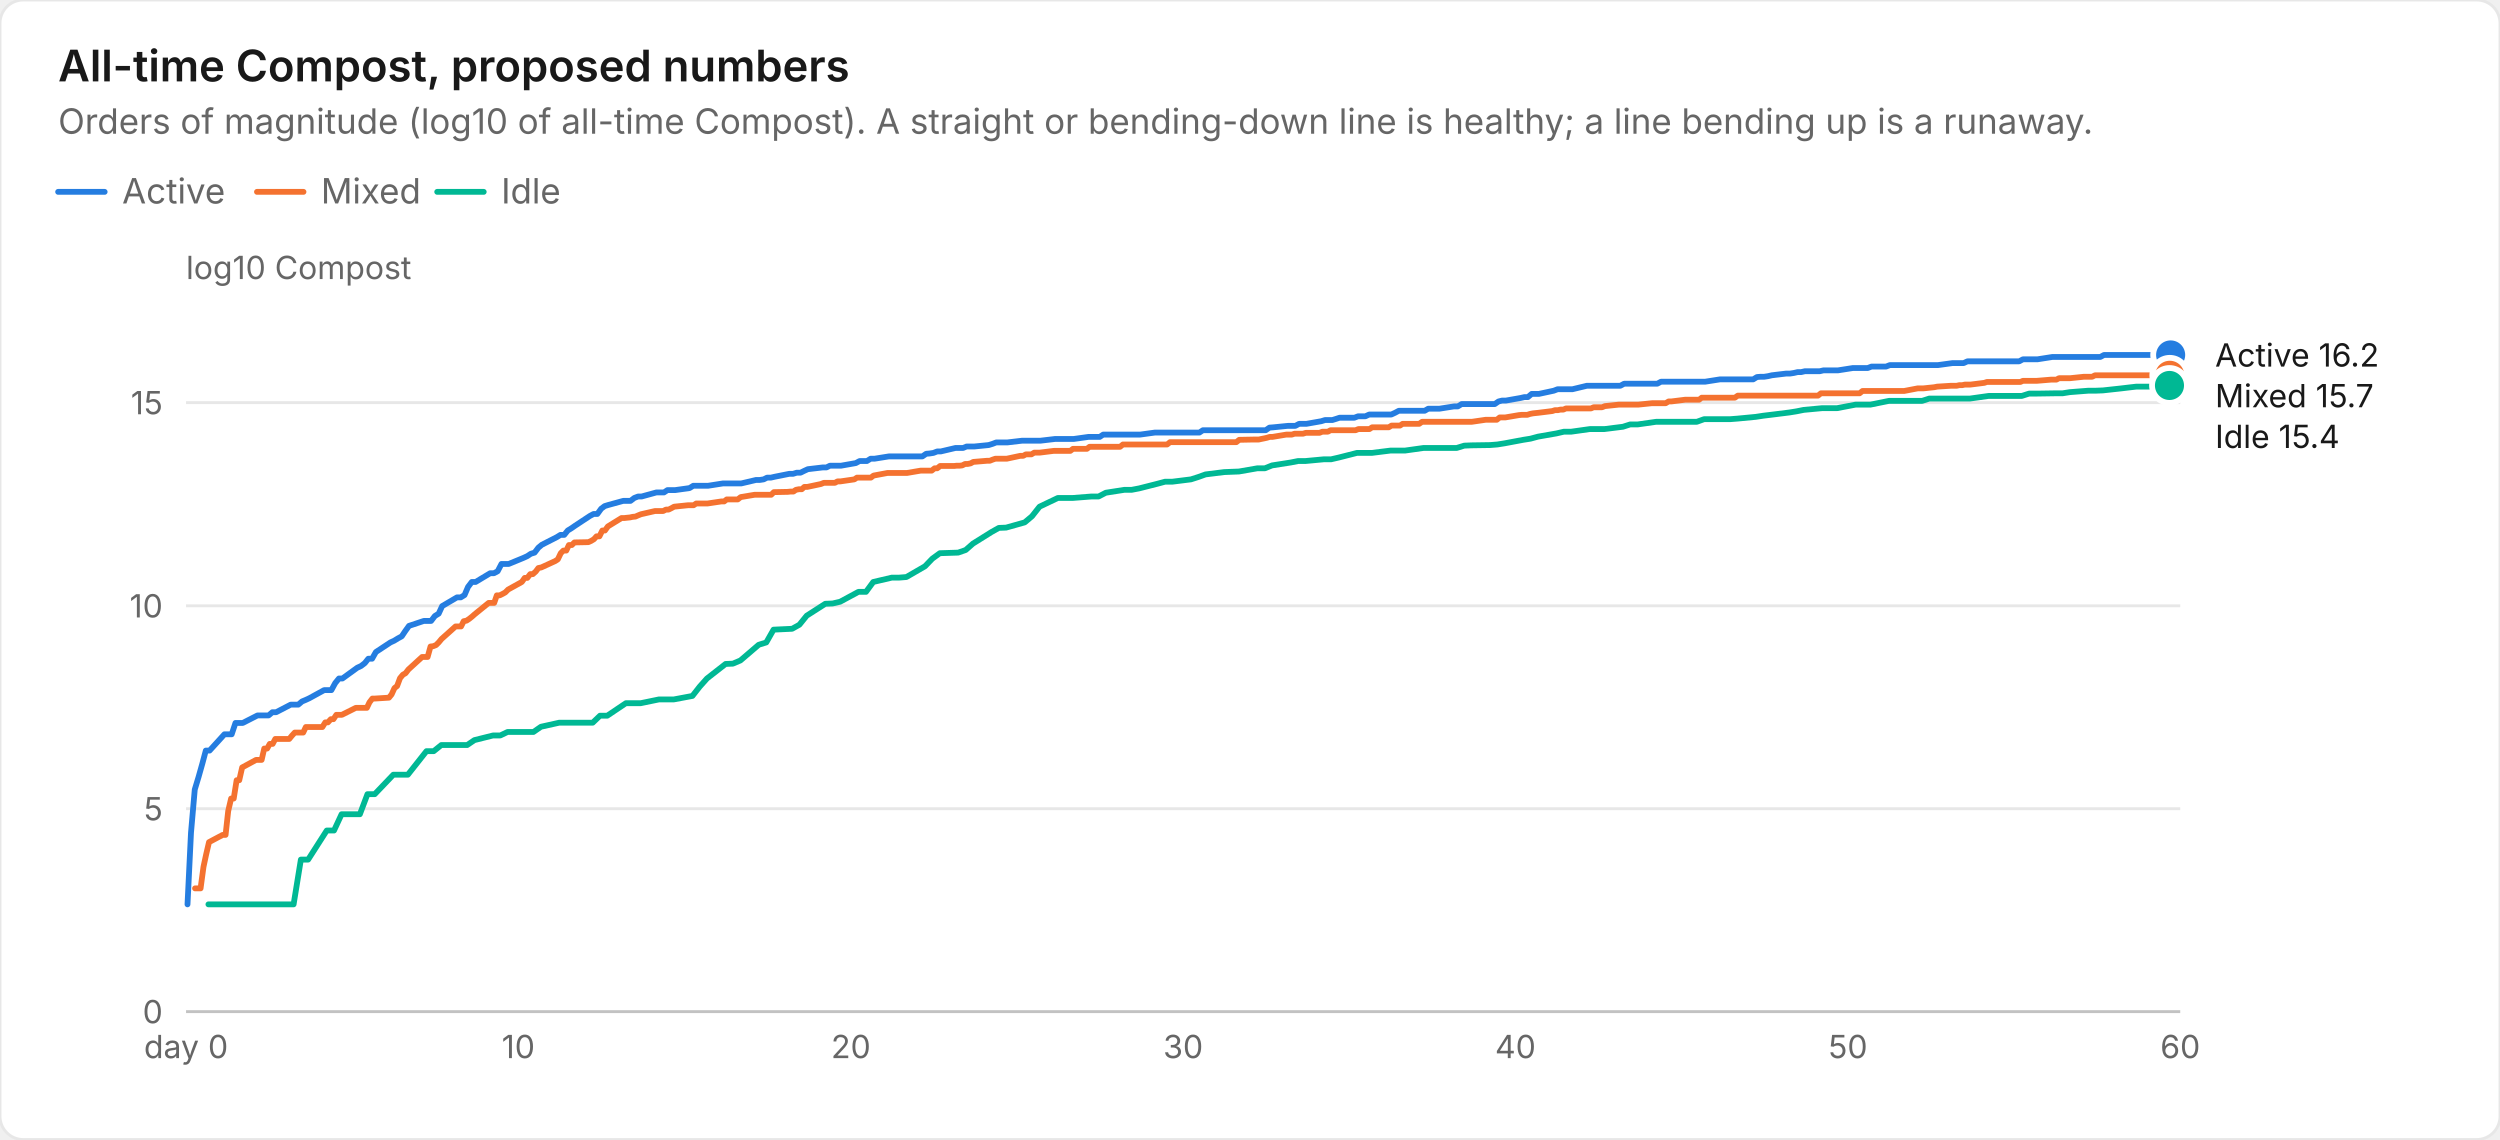
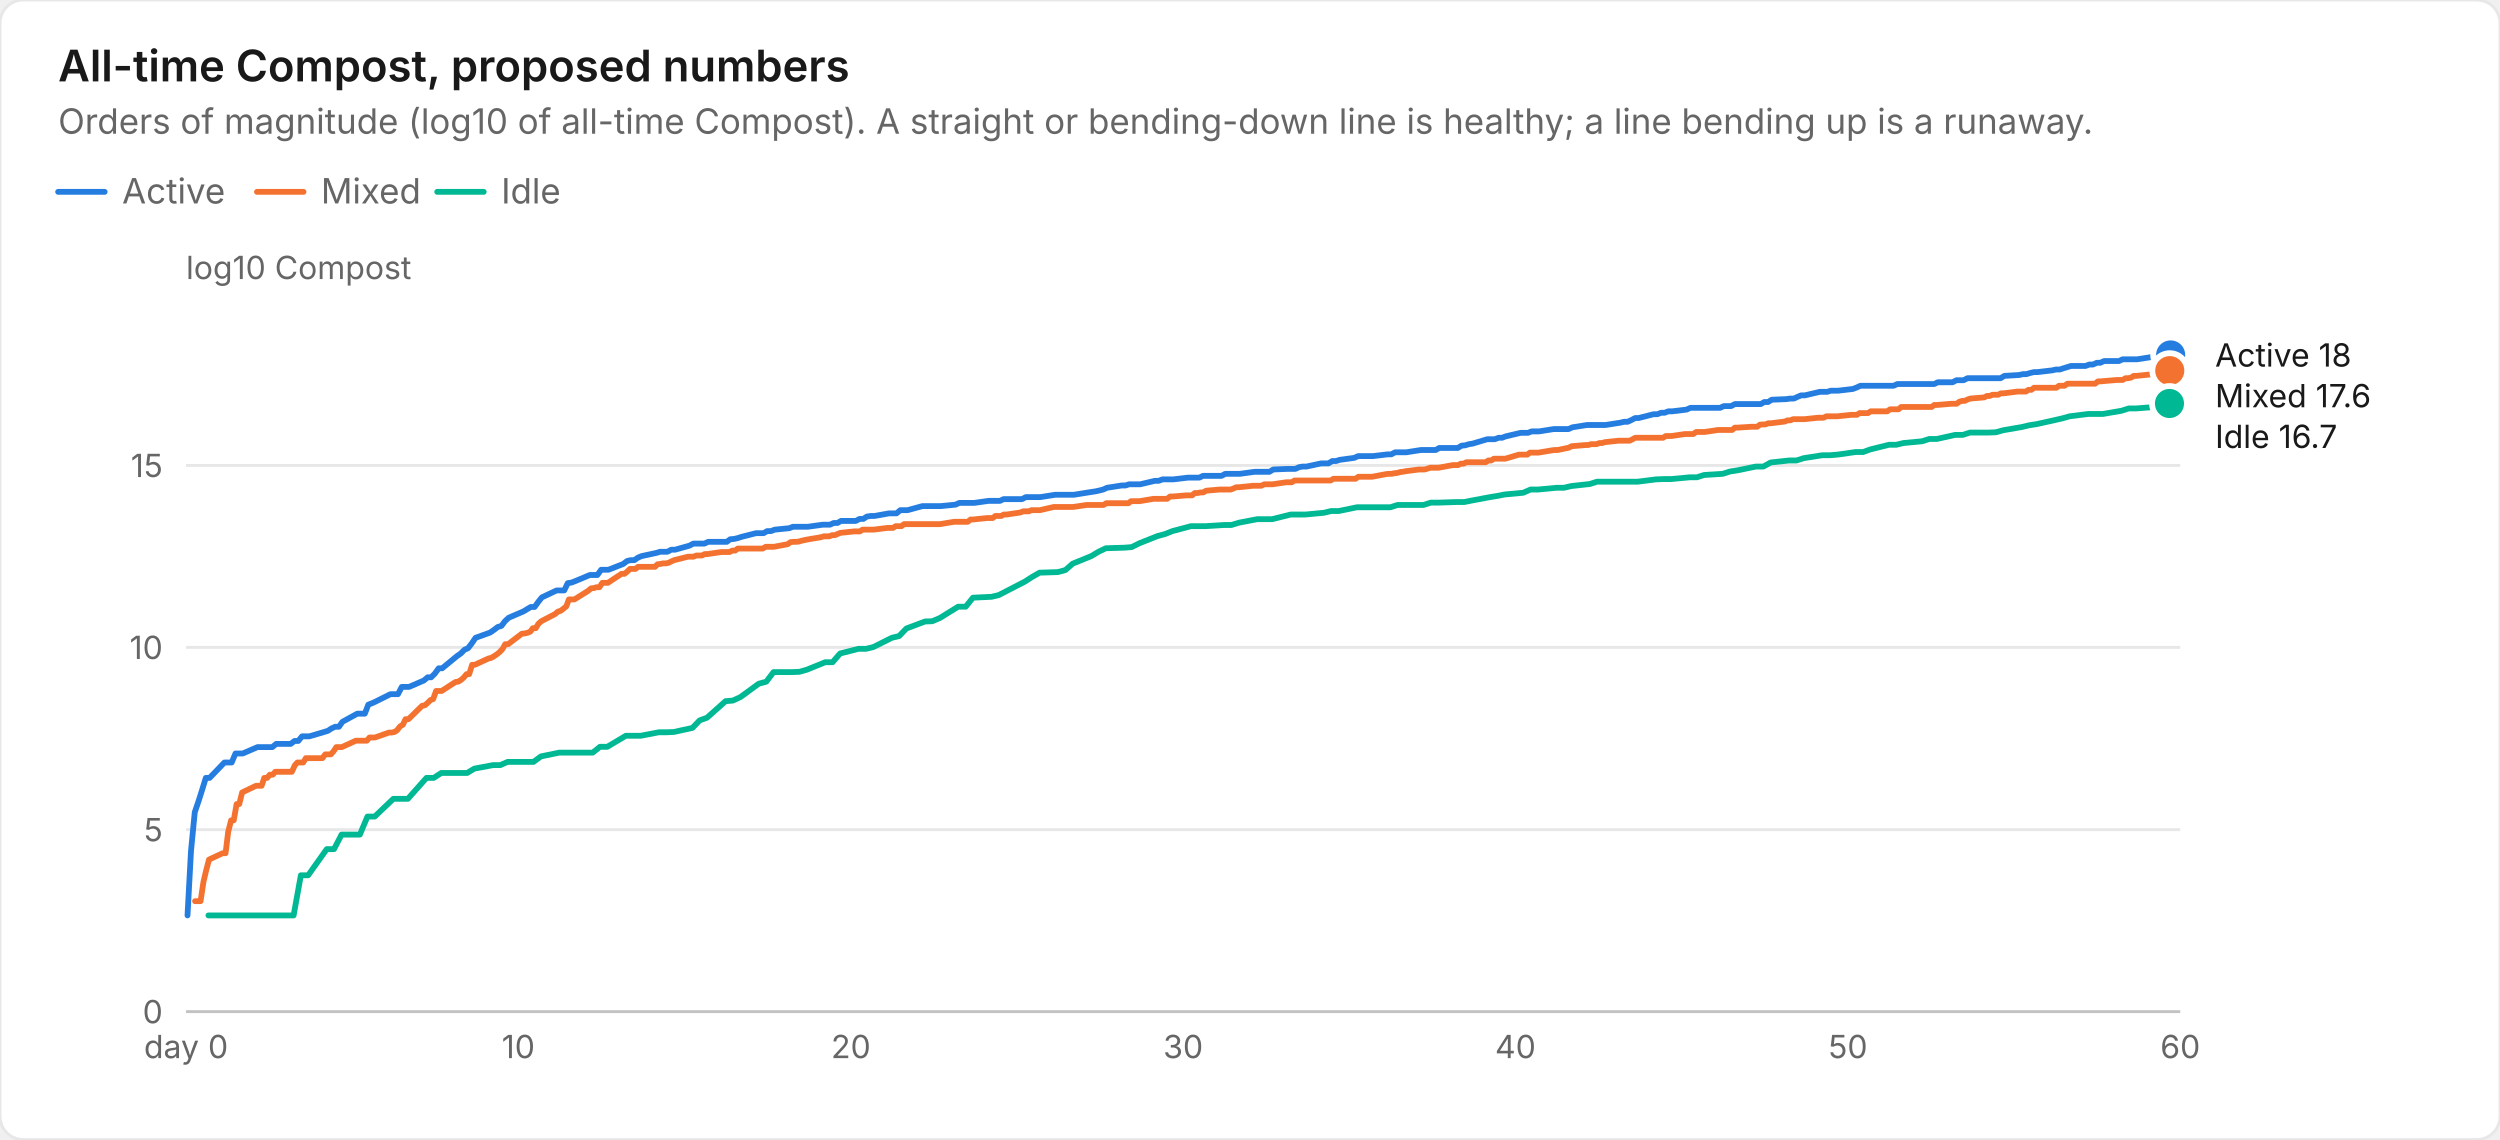
<svg xmlns="http://www.w3.org/2000/svg" viewBox="0 0 860 392" width="860" height="392" font-family="system-ui, -apple-system, &quot;Segoe UI&quot;, sans-serif" role="img">
  <rect width="860" height="392" rx="8" fill="#ffffff" stroke="#e7e7e7" />
  <text x="20" y="28" font-size="15" fill="#191919" text-anchor="start" font-weight="600">All-time Compost, proposed numbers</text>
  <text x="20" y="46" font-size="12" fill="#666666" text-anchor="start">Orders of magnitude (log10 of all-time Compost). A straight or bending-down line is healthy; a line bending up is a runaway.</text>
  <line x1="20" y1="66" x2="36" y2="66" stroke="#257de0" stroke-width="2" stroke-linecap="round" />
  <text x="42" y="70" font-size="12" fill="#666666" text-anchor="start">Active</text>
  <line x1="88.4" y1="66" x2="104.4" y2="66" stroke="#f47230" stroke-width="2" stroke-linecap="round" />
  <text x="110.4" y="70" font-size="12" fill="#666666" text-anchor="start">Mixed</text>
  <line x1="150.4" y1="66" x2="166.4" y2="66" stroke="#00b894" stroke-width="2" stroke-linecap="round" />
  <text x="172.4" y="70" font-size="12" fill="#666666" text-anchor="start">Idle</text>
  <line x1="64" y1="348" x2="750" y2="348" stroke="#c2c2c2" />
  <text x="56" y="352" font-size="11" fill="#666666" text-anchor="end">0</text>
-   <line x1="64" y1="278.2" x2="750" y2="278.2" stroke="#e7e7e7" />
-   <text x="56" y="282.2" font-size="11" fill="#666666" text-anchor="end">5</text>
-   <line x1="64" y1="208.4" x2="750" y2="208.4" stroke="#e7e7e7" />
-   <text x="56" y="212.4" font-size="11" fill="#666666" text-anchor="end">10</text>
-   <line x1="64" y1="138.5" x2="750" y2="138.5" stroke="#e7e7e7" />
-   <text x="56" y="142.5" font-size="11" fill="#666666" text-anchor="end">15</text>
+   <line x1="64" y1="285.4" x2="750" y2="285.4" stroke="#e7e7e7" />
+   <text x="56" y="289.4" font-size="11" fill="#666666" text-anchor="end">5</text>
+   <line x1="64" y1="222.7" x2="750" y2="222.7" stroke="#e7e7e7" />
+   <text x="56" y="226.7" font-size="11" fill="#666666" text-anchor="end">10</text>
+   <line x1="64" y1="160.1" x2="750" y2="160.1" stroke="#e7e7e7" />
+   <text x="56" y="164.1" font-size="11" fill="#666666" text-anchor="end">15</text>
  <text x="64" y="364" font-size="11" fill="#666666" text-anchor="middle">day 0</text>
  <text x="178.3" y="364" font-size="11" fill="#666666" text-anchor="middle">10</text>
  <text x="292.7" y="364" font-size="11" fill="#666666" text-anchor="middle">20</text>
  <text x="407" y="364" font-size="11" fill="#666666" text-anchor="middle">30</text>
  <text x="521.3" y="364" font-size="11" fill="#666666" text-anchor="middle">40</text>
  <text x="635.7" y="364" font-size="11" fill="#666666" text-anchor="middle">50</text>
  <text x="750" y="364" font-size="11" fill="#666666" text-anchor="middle">60</text>
  <text x="64" y="96" font-size="11" fill="#666666" text-anchor="start">log10 Compost</text>
-   <path d="M64.5,311.1L65.7,286.5L67,271.6L68.3,267.3L69.6,262.7L70.8,258.2L72.1,258.2L77.2,252.6L78.5,252.6L79.7,252.6L81,248.7L82.3,248.7L83.5,248.7L88.6,246.1L89.9,246.1L91.2,246.1L92.4,246.1L93.7,245L95,245L100,242.4L101.3,242.4L102.6,242.4L103.9,241.3L105.1,240.8L106.4,240.2L111.5,237.4L112.8,237.4L114,237.4L115.3,235L116.6,233.4L117.8,233.4L122.9,229.7L124.2,229.1L125.5,228.1L126.7,226.6L128,226.6L129.3,224.3L134.3,221L135.6,220.4L136.9,219.6L138.2,218.9L139.4,217.1L140.7,215.3L145.8,213.6L147.1,213.6L148.3,213.6L149.6,211.9L150.9,211.1L152.1,208.5L157.2,205.5L158.5,205.5L159.8,204.7L161,201.9L162.3,200.2L163.6,200.2L168.6,197.2L169.9,197.2L171.2,196.5L172.5,194L173.7,194L175,194L180.1,191.9L181.4,191.3L182.6,190.5L183.9,190.1L185.2,188.4L186.4,187.4L191.5,184.8L192.8,184L194.1,184L195.3,182.5L196.6,181.7L197.9,180.8L202.9,177.5L204.2,176.8L205.5,176.8L206.8,175L208,174.1L209.3,173.7L214.4,172.3L215.7,172.3L216.9,172.3L218.2,171.3L219.5,170.8L220.7,170.8L225.8,169.4L227.1,169.4L228.4,169.4L229.6,168.6L230.9,168.6L232.2,168.6L237.2,167.9L238.5,167.1L239.8,167.1L241.1,167.1L242.3,167.1L243.6,167.1L248.7,166.3L250,166.3L251.2,166.3L252.5,166.3L253.8,166.3L255,166.3L260.1,165.1L261.4,165.1L262.7,164.9L263.9,164.3L265.2,164.3L266.5,164L271.5,163L272.8,163L274.1,162.6L275.4,162.6L276.6,162L277.9,161.4L283,160.8L284.3,160.8L285.5,160.2L286.8,160.2L288.1,160.2L289.3,160.2L294.4,159.3L295.7,158.6L297,158.6L298.2,158.6L299.5,157.8L300.8,157.8L305.8,157L307.1,157L308.4,157L309.7,157L310.9,157L312.2,157L317.3,157L318.6,156.1L319.8,156L321.1,155.8L322.4,155.3L323.6,155.3L328.7,154.1L330,154.1L331.3,154.1L332.5,153.6L333.8,153.6L335.1,153.6L340.1,153.1L341.4,152.7L342.7,152.2L344,152.2L345.2,152.2L346.5,152.2L351.6,151.6L352.9,151.6L354.1,151.6L355.4,151.6L356.7,151.6L357.9,151.6L363,151L364.3,151L365.6,151L366.8,151L368.1,151L369.4,151L374.4,150.3L375.7,150.3L377,150.3L378.3,150.3L379.5,149.5L380.8,149.5L385.9,149.5L387.2,149.5L388.4,149.5L389.7,149.5L391,149.5L392.2,149.5L397.3,148.8L398.6,148.8L399.9,148.8L401.1,148.8L402.4,148.8L403.7,148.8L408.7,148.8L410,148.8L411.3,148.8L412.6,148.8L413.8,148L415.1,148L420.2,148L421.5,148L422.7,148L424,148L425.3,148L426.5,148L431.6,148L432.9,148L434.2,148L435.4,148L436.7,147.1L438,147L443,146.5L444.3,146.5L445.6,146.5L446.9,145.8L448.1,145.8L449.4,145.8L454.5,144.9L455.8,144.5L457,144.5L458.3,144.5L459.6,144.1L460.8,143.7L465.9,143.7L467.2,143.2L468.5,143.2L469.7,143.2L471,142.6L472.3,142.6L477.3,142.6L478.6,142.6L479.9,142L481.2,141.3L482.4,141.3L483.7,141.3L488.8,141.3L490.1,141.3L491.3,140.6L492.6,140.6L493.9,140.6L495.1,140.6L500.2,139.8L501.5,139.8L502.8,139L504,139L505.3,139L506.6,139L511.6,139L512.9,139L514.2,139L515.5,138.1L516.7,137.8L518,137.8L523.1,136.9L524.4,136.6L525.6,136.6L526.9,135.5L528.2,135.5L529.4,135.5L534.5,134.4L535.8,133.9L537.1,133.9L538.3,133.9L539.6,133.9L540.9,133.9L545.9,132.7L547.2,132.7L548.5,132.7L549.8,132.7L551,132.7L552.3,132.7L557.4,132.7L558.7,132L559.9,132L561.2,132L562.5,132L563.7,132L568.8,132L570.1,132L571.4,131.3L572.6,131.3L573.9,131.3L575.2,131.3L580.2,131.3L581.5,131.3L582.8,131.3L584.1,131.3L585.3,131.3L586.6,131.3L591.7,130.5L593,130.5L594.2,130.5L595.5,130.5L596.8,130.5L598,130.5L603.1,130.5L604.4,129.7L605.7,129.6L606.9,129.6L608.2,129.4L609.5,129.1L614.5,128.5L615.8,128.5L617.1,128.3L618.4,128L619.6,128L620.9,127.7L626,127.7L627.3,127.4L628.5,127.4L629.8,127.4L631.1,127.4L632.3,127.4L637.4,126.6L638.7,126.6L640,126.6L641.2,126.6L642.5,126.6L643.8,126.1L648.8,126.1L650.1,125.6L651.4,125.6L652.7,125.6L653.9,125.6L655.2,125.6L660.3,125.6L661.6,125.6L662.8,125.6L664.1,125.6L665.4,125.6L666.6,125.6L671.7,124.9L673,124.9L674.3,124.9L675.5,124.9L676.8,124.3L678.1,124.3L683.1,124.3L684.4,124.3L685.7,124.3L687,124.3L688.2,124.3L689.5,124.3L694.6,124.3L695.9,123.6L697.1,123.6L698.4,123.6L699.7,123.6L700.9,123.6L706,122.8L707.3,122.8L708.6,122.8L709.8,122.8L711.1,122.8L712.4,122.8L717.4,122.8L718.7,122.8L720,122.8L721.3,122.8L722.5,122.8L723.8,122.1L728.9,122.1L730.2,122.1L731.4,122.1L732.7,122.1L734,122.1L735.2,122.1L740.3,122.1L741.6,122.1L742.9,122.1L744.1,122.1L745.4,122.1L746.7,122.1" fill="none" stroke="#257de0" stroke-width="2" stroke-linejoin="round" stroke-linecap="round" />
+   <path d="M64.5,314.9L65.7,292.8L67,279.4L68.3,275.6L69.6,271.5L70.8,267.6L72.1,267.6L77.2,262.3L78.5,262.3L79.7,262.3L81,259.2L82.3,259.2L83.5,259.2L88.6,257L89.9,257L91.2,257L92.4,257L93.7,257L95,255.9L100,255.9L101.3,254.9L102.6,254.9L103.9,253.3L105.1,253.3L106.4,253.3L111.5,251.8L112.8,251.4L114,250.6L115.3,250L116.6,250L117.8,248.3L122.9,245.5L124.2,245.5L125.5,245.5L126.7,242.4L128,241.9L129.3,241.3L134.3,238.8L135.6,238.8L136.9,238.8L138.2,236.3L139.4,236.3L140.7,236.3L145.8,234.1L147.1,233L148.3,233L149.6,231.7L150.9,229.9L152.1,229.9L157.2,225.7L158.5,224.8L159.8,223.5L161,223L162.3,221.3L163.6,219.4L168.6,217.6L169.9,216.7L171.2,215.7L172.5,215.3L173.7,213.7L175,212.5L180.1,210.3L181.4,209.5L182.6,208.8L183.9,208.8L185.2,207L186.4,205.5L191.5,203.1L192.8,203.1L194.1,203.1L195.3,200.6L196.6,200.4L197.9,199.9L202.9,197.8L204.2,197.8L205.5,197.8L206.8,196L208,196L209.3,196L214.4,194L215.7,193L216.9,192.7L218.2,192.7L219.5,191.8L220.7,191.3L225.8,190.2L227.1,189.8L228.4,189.8L229.6,189.8L230.9,189.1L232.2,189.1L237.2,187.7L238.5,187L239.8,187L241.1,187L242.3,187L243.6,186.4L248.7,186.4L250,186.4L251.2,185.5L252.5,185.4L253.8,185.1L255,184.7L260.1,183.4L261.4,183.4L262.7,183.4L263.9,182.7L265.2,182.7L266.5,182.2L271.5,181.7L272.8,181.2L274.1,181.2L275.4,181.2L276.6,181.2L277.9,181.2L283,180.5L284.3,180.5L285.5,180.5L286.8,179.9L288.1,179.9L289.3,179.2L294.4,179.2L295.7,178.5L297,178.5L298.2,177.7L299.5,177.5L300.8,177.5L305.8,176.6L307.1,176.6L308.4,176.6L309.7,175.5L310.9,175.5L312.2,175.5L317.3,174.1L318.6,174.1L319.8,174.1L321.1,174.1L322.4,174.1L323.6,174.1L328.7,173.6L330,173L331.3,173L332.5,173L333.8,173L335.1,173L340.1,172.3L341.4,172.3L342.7,172.3L344,172.3L345.2,171.7L346.5,171.7L351.6,171.7L352.9,171L354.1,171L355.4,171L356.7,171L357.9,171L363,170.2L364.3,170.2L365.6,170.2L366.8,170.2L368.1,170.2L369.4,170.2L374.4,169.4L375.7,169.2L377,169L378.3,168.7L379.5,168.4L380.8,167.8L385.9,167L387.2,167L388.4,166.6L389.7,166.6L391,166.6L392.2,166.6L397.3,165.4L398.6,165.4L399.9,164.9L401.1,164.9L402.4,164.9L403.7,164.9L408.7,164.3L410,164.3L411.3,164.3L412.6,164.3L413.8,163.7L415.1,163.7L420.2,163.7L421.5,163L422.7,163L424,163L425.3,163L426.5,163L431.6,162.3L432.9,162.3L434.2,162.3L435.4,162.3L436.7,162.3L438,161.5L443,161.3L444.3,161.3L445.6,161.3L446.9,160.7L448.1,160.5L449.4,160.5L454.5,159.4L455.8,159.4L457,159.4L458.3,158.6L459.6,158.6L460.8,158.2L465.9,157.5L467.2,156.9L468.5,156.9L469.7,156.9L471,156.9L472.3,156.9L477.3,156.3L478.6,156.3L479.9,155.6L481.2,155.6L482.4,155.6L483.7,155.6L488.8,154.8L490.1,154.8L491.3,154.8L492.6,154.8L493.9,154.8L495.1,154.1L500.2,154.1L501.5,154.1L502.8,153.3L504,153.2L505.3,152.8L506.6,152.6L511.6,151.1L512.9,151.1L514.2,151.1L515.5,150.6L516.7,150.6L518,150.1L523.1,148.9L524.4,148.9L525.6,148.9L526.9,148.4L528.2,148.4L529.4,148.4L534.5,147.6L535.8,147.6L537.1,147.6L538.3,147.6L539.6,147.6L540.9,147L545.9,146.2L547.2,146.2L548.5,146.2L549.8,146.2L551,146.2L552.3,146.2L557.4,145.4L558.7,145.1L559.9,145.1L561.2,144.5L562.5,143.8L563.7,143.8L568.8,142.5L570.1,142.5L571.4,142L572.6,142L573.9,141.5L575.2,141.5L580.2,140.9L581.5,140.3L582.8,140.3L584.1,140.3L585.3,140.3L586.6,140.3L591.7,140.3L593,139.7L594.2,139.7L595.5,139.7L596.8,139L598,139L603.1,139L604.4,139L605.7,139L606.9,138.3L608.2,138.3L609.5,137.5L614.5,137.3L615.8,137.1L617.1,137.1L618.4,136.5L619.6,136L620.9,136L626,134.8L627.3,134.8L628.5,134.8L629.8,134.4L631.1,134.4L632.3,134.4L637.4,133.8L638.7,133.3L640,132.7L641.2,132.7L642.5,132.7L643.8,132.7L648.8,132.7L650.1,132.7L651.4,132.7L652.7,132.1L653.9,132.1L655.2,132.1L660.3,132.1L661.6,132.1L662.8,132.1L664.1,132.1L665.4,132.1L666.6,131.5L671.7,131.5L673,130.8L674.3,130.8L675.5,130.8L676.8,130.1L678.1,130.1L683.1,130.1L684.4,130.1L685.7,130.1L687,130.1L688.2,130.1L689.5,129.3L694.6,129L695.9,128.7L697.1,128.7L698.4,128.3L699.7,128L700.9,128L706,127.4L707.3,127.1L708.6,127.1L709.8,126.7L711.1,126.3L712.4,125.9L717.4,125.9L718.7,125.4L720,125.4L721.3,124.8L722.5,124.8L723.8,124.2L728.9,124.2L730.2,123.6L731.4,123.6L732.7,123.6L734,123.6L735.2,123.6L740.3,122.8L741.6,122.8L742.9,122.8L744.1,122.8L745.4,122.1L746.7,122.1" fill="none" stroke="#257de0" stroke-width="2" stroke-linejoin="round" stroke-linecap="round" />
  <circle cx="746.7" cy="122.1" r="6" fill="#257de0" stroke="#ffffff" stroke-width="2" />
-   <path d="M67.1,305.6L68,305.6L69,305.6L70,298.2L70.9,294L71.9,289.7L76.6,287.2L77.6,287.2L78.5,279L79.5,274.7L80.4,274.7L81.4,268.4L82.3,268.4L83.3,264L88.1,261.4L89,261.4L90,261.4L90.9,257.5L91.9,257.5L92.8,255.9L93.8,255.9L94.7,254.2L99.5,254.2L100.4,253.1L101.4,252L102.3,252L103.3,252L104.3,252L105.2,250.1L106.2,250.1L110.9,250.1L111.9,248.5L112.8,248.5L113.8,247.4L114.7,247.4L115.7,245.9L116.6,245.9L117.6,245.9L122.4,243.5L123.3,243.5L124.3,243.5L125.2,243.5L126.2,243.5L127.1,241.6L128.1,240.3L129,240.3L133.8,240L134.7,238.9L135.7,236.7L136.6,236L137.6,233.3L138.6,232.1L139.5,231.6L140.5,230.3L145.2,226L146.2,226L147.1,226L148.1,222.4L149,222.3L150,221.9L150.9,221L151.9,219.8L156.7,215.5L157.6,215.5L158.6,215.5L159.5,213.7L160.5,213.5L161.4,212.9L162.4,212.1L163.3,211.3L168.1,207.4L169,207.4L170,207.4L170.9,204.8L171.9,204.8L172.9,204.3L173.8,203.8L174.8,202.8L179.5,200.2L180.5,198.8L181.4,198.8L182.4,197.5L183.3,197.5L184.3,196.6L185.2,195.4L186.2,195.2L191,193L191.9,192.4L192.9,190.3L193.8,189.4L194.8,189.4L195.7,187.5L196.7,187.5L197.6,186.6L202.4,186.5L203.3,186.1L204.3,185.5L205.2,184.5L206.2,184.5L207.2,182.5L208.1,182.5L209.1,181.1L213.8,178.2L214.8,178.2L215.7,178.1L216.7,178L217.6,177.8L218.6,177.7L219.5,177.3L220.5,176.9L225.3,175.8L226.2,175.8L227.2,175.8L228.1,175.8L229.1,175.3L230,175.3L231,174.8L231.9,174.3L236.7,173.8L237.6,173.8L238.6,173.8L239.5,173.2L240.5,173.2L241.5,173.2L242.4,173.2L243.4,173.2L248.1,172.5L249.1,172.5L250,171.8L251,171.8L251.9,171.8L252.9,171.8L253.8,171.8L254.8,171L259.6,170.2L260.5,170.2L261.5,170.2L262.4,170.2L263.4,170.2L264.3,170.2L265.3,170.2L266.2,169.3L271,169.2L271.9,169.1L272.9,169.1L273.8,168.5L274.8,168.3L275.8,168.3L276.7,167.5L277.7,167.5L282.4,166.5L283.4,166.1L284.3,166.1L285.3,166.1L286.2,166.1L287.2,166.1L288.1,165.6L289.1,165.6L293.9,164.9L294.8,164.3L295.8,164.3L296.7,164.3L297.7,164.3L298.6,164.3L299.6,164.3L300.5,163.6L305.3,162.7L306.2,162.7L307.2,162.7L308.1,162.7L309.1,162.7L310.1,162.7L311,162.7L312,162.7L316.7,161.9L317.7,161.9L318.6,161.9L319.6,161.9L320.5,161.9L321.5,161.1L322.4,161.1L323.4,160.3L328.2,160.3L329.1,160.2L330.1,160.2L331,160.1L332,159.6L332.9,159.6L333.9,159.4L334.8,158.9L339.6,158.5L340.5,158.5L341.5,158.1L342.4,157.8L343.4,157.8L344.4,157.8L345.3,157.8L346.3,157.8L351,156.8L352,156.8L352.9,156.3L353.9,156.3L354.8,156.3L355.8,155.7L356.7,155.7L357.7,155.7L362.5,155.1L363.4,155.1L364.4,155.1L365.3,155.1L366.3,155.1L367.2,155.1L368.2,155.1L369.1,154.4L373.9,154.4L374.8,153.7L375.8,153.7L376.7,153.7L377.7,153.7L378.7,153.7L379.6,153.7L380.6,153.7L385.3,153.7L386.3,152.9L387.2,152.9L388.2,152.9L389.1,152.9L390.1,152.9L391,152.9L392,152.9L396.8,152.9L397.7,152.9L398.7,152.9L399.6,152.9L400.6,152.9L401.5,152.9L402.5,152.1L403.4,152.1L408.2,152.1L409.1,152.1L410.1,152.1L411,152.1L412,152.1L413,152.1L413.9,152.1L414.9,152.1L419.6,152.1L420.6,152.1L421.5,152.1L422.5,152.1L423.4,152.1L424.4,152.1L425.3,152.1L426.3,151.3L431.1,151.2L432,151.2L433,151.2L433.9,151L434.9,150.8L435.8,150.6L436.8,150.3L437.7,150.3L442.5,149.5L443.4,149.5L444.4,149.5L445.3,149.2L446.3,149.2L447.3,149.2L448.2,149.2L449.2,148.9L453.9,148.9L454.9,148.5L455.8,148.5L456.8,148.5L457.7,148L458.7,148L459.6,148L460.6,148L465.4,148L466.3,148L467.3,147.6L468.2,147.6L469.2,147.6L470.1,147.6L471.1,147.6L472,147L476.8,147L477.7,147L478.7,146.4L479.6,146.4L480.6,146.4L481.6,146.4L482.5,145.8L483.5,145.8L488.2,145.8L489.2,145.1L490.1,145.1L491.1,145.1L492,145.1L493,145.1L493.9,145.1L494.9,145.1L499.7,145.1L500.6,145.1L501.6,145.1L502.5,145.1L503.5,145.1L504.4,145.1L505.4,145.1L506.3,145.1L511.1,144.4L512,144.4L513,144.4L513.9,144.4L514.9,144.4L515.9,143.6L516.8,143.6L517.8,143.6L522.5,142.8L523.5,142.7L524.4,142.7L525.4,142.7L526.3,142.4L527.3,142.2L528.2,142.1L529.2,142L534,141.4L534.9,141.1L535.9,141.1L536.8,140.9L537.8,140.9L538.7,140.5L539.7,140.5L540.6,140.5L545.4,140.5L546.3,140.5L547.3,140.5L548.2,140.1L549.2,140.1L550.2,140.1L551.1,140.1L552.1,139.7L556.8,139.2L557.8,139.2L558.7,139.2L559.7,139.2L560.6,139.2L561.6,139.2L562.5,139.2L563.5,139.2L568.3,138.7L569.2,138.7L570.2,138.7L571.1,138.7L572.1,138.7L573,138.7L574,138.1L574.9,138.1L579.7,137.5L580.6,137.5L581.6,137.5L582.5,137.5L583.5,137.5L584.5,137.5L585.4,136.8L586.4,136.8L591.1,136.8L592.1,136.8L593,136.8L594,136.8L594.9,136.8L595.9,136.8L596.8,136.8L597.8,136.1L602.6,136.1L603.5,136.1L604.5,136.1L605.4,136.1L606.4,136.1L607.3,136.1L608.3,136.1L609.2,136.1L614,136.1L614.9,136.1L615.9,136.1L616.8,136.1L617.8,136.1L618.8,136.1L619.7,136.1L620.7,136.1L625.4,136.1L626.4,135.3L627.3,135.3L628.3,135.3L629.2,135.3L630.2,135.3L631.1,135.3L632.1,135.3L636.9,135.3L637.8,135.3L638.8,135.3L639.7,135.3L640.7,134.5L641.6,134.5L642.6,134.5L643.5,134.5L648.3,134.5L649.2,134.5L650.2,134.5L651.1,134.5L652.1,134.5L653.1,134.5L654,134.5L655,134.5L659.7,133.6L660.7,133.6L661.6,133.6L662.6,133.5L663.5,133.4L664.5,133.3L665.4,133.2L666.4,133L671.2,132.7L672.1,132.7L673.1,132.7L674,132.5L675,132.5L675.9,132.3L676.9,132.3L677.8,132.3L682.6,131.7L683.5,131.4L684.5,131.4L685.4,131.4L686.4,131.4L687.4,131.4L688.3,131.4L689.3,131.4L694,131.4L695,131.4L695.9,131L696.9,131L697.8,131L698.8,131L699.7,131L700.7,131L705.5,130.6L706.4,130.6L707.4,130.6L708.3,130.1L709.3,130.1L710.2,130.1L711.2,130.1L712.1,130.1L716.9,129.6L717.8,129.6L718.8,129.6L719.7,129.6L720.7,129.1L721.7,129.1L722.6,129.1L723.6,129.1L728.3,129.1L729.3,129.1L730.2,129.1L731.2,129.1L732.1,129.1L733.1,129.1L734,129.1L735,129.1L739.8,129.1L740.7,129.1L741.7,129.1L742.6,129.1L743.6,129.1L744.5,129.1L745.5,129.1L746.4,129.1" fill="none" stroke="#f47230" stroke-width="2" stroke-linejoin="round" stroke-linecap="round" />
-   <circle cx="746.4" cy="129.1" r="6" fill="#f47230" stroke="#ffffff" stroke-width="2" />
-   <path d="M71.7,311.1L78.1,311.1L80.6,311.1L83.2,311.1L89.5,311.1L92.1,311.1L94.6,311.1L101,311.1L103.5,295.7L106,295.7L112.4,285.7L114.9,285.7L117.5,280.1L123.8,280.1L126.4,273.2L128.9,273.2L135.3,266.5L137.8,266.5L140.3,266.5L146.7,258.4L149.2,258.4L151.8,256.3L158.1,256.3L160.7,256.3L163.2,254.6L169.6,253L172.1,253L174.6,251.8L181,251.8L183.5,251.8L186.1,250L192.4,248.6L195,248.6L197.5,248.6L203.9,248.6L206.4,246.2L208.9,246.2L215.3,241.9L217.8,241.9L220.4,241.9L226.7,240.6L229.3,240.6L231.8,240.6L238.2,239.4L240.7,236.2L243.2,233.4L249.6,228.4L252.1,228.3L254.7,227.2L261,221.8L263.6,221L266.1,216.6L272.5,216.3L275,214.9L277.5,211.8L283.9,207.7L286.4,207.6L289,207L295.3,203.6L297.9,203.6L300.4,200.2L306.8,198.7L309.3,198.7L311.8,198.5L318.2,194.8L320.7,192.2L323.3,190.3L329.6,190.1L332.2,189.2L334.7,187L341.1,183L343.6,181.6L346.1,181.5L352.5,179.7L355,177.6L357.6,174.3L363.9,171.3L366.5,171.3L369,171.3L375.4,170.8L377.9,170.8L380.4,169.5L386.8,168.5L389.3,168.5L391.9,168L398.2,166.4L400.8,165.7L403.3,165.7L409.7,164.9L412.2,164.1L414.7,163.2L421.1,162.4L423.6,162.3L426.2,162.2L432.5,161.1L435.1,161.1L437.6,160.1L444,159.1L446.5,158.6L449,158.6L455.4,158L457.9,158L460.5,157.4L466.8,155.8L469.4,155.8L471.9,155.8L478.3,155L480.8,155L483.3,155L489.7,154.1L492.2,154.1L494.8,154.1L501.1,154.1L503.7,153.3L506.2,153.2L512.6,153.1L515.1,152.9L517.6,152.5L524,151.3L526.5,150.9L529.1,150.2L535.4,149.1L538,148.5L540.5,148.5L546.9,147.6L549.4,147.6L551.9,147.6L558.3,146.8L560.8,146L563.4,146L569.7,145.1L572.3,145.1L574.8,145.1L581.2,145.1L583.7,145.1L586.2,144.2L592.6,144.2L595.1,144.2L597.7,144L604,143.4L606.6,143L609.1,142.7L615.5,141.9L618,141.5L620.5,141L626.9,140.4L629.4,140.4L632,140.4L638.3,139.2L640.9,139.2L643.4,139.2L649.8,137.9L652.3,137.9L654.8,137.9L661.2,137.9L663.7,137.1L666.3,137.1L672.6,137.1L675.2,137.1L677.7,137.1L684.1,136.2L686.6,136.2L689.1,136.2L695.5,136.2L698,135.4L700.6,135.4L706.9,135.3L709.5,135.3L712,134.9L718.4,134.4L720.9,134.4L723.4,134.3L729.8,133.6L732.3,133.3L734.9,133L741.2,133L743.8,132.6L746.3,132.6" fill="none" stroke="#00b894" stroke-width="2" stroke-linejoin="round" stroke-linecap="round" />
-   <circle cx="746.3" cy="132.6" r="6" fill="#00b894" stroke="#ffffff" stroke-width="2" />
-   <text x="762" y="126.1" font-size="11" fill="#191919" text-anchor="start">Active 16.2</text>
-   <text x="762" y="140.1" font-size="11" fill="#191919" text-anchor="start">Mixed 15.7</text>
-   <text x="762" y="154.1" font-size="11" fill="#191919" text-anchor="start">Idle 15.4</text>
+   <path d="M67.1,310L68,310L69,310L70,303.3L70.9,299.5L71.9,295.7L76.6,293.5L77.6,293.5L78.5,286.1L79.5,282.2L80.4,282.2L81.4,276.6L82.3,276.6L83.3,272.6L88.1,270.3L89,270.3L90,270.3L90.9,267.6L91.9,267.6L92.8,266.5L93.8,266.5L94.7,265.5L99.5,265.5L100.4,265.5L101.4,263.3L102.3,262.3L103.3,262.3L104.3,262.3L105.2,260.8L106.2,260.8L110.9,260.8L111.9,259.5L112.8,259.5L113.8,259.5L114.7,258.5L115.7,257L116.6,257L117.6,257L122.4,254.8L123.3,254.8L124.3,254.8L125.2,254.8L126.2,254.8L127.1,253.7L128.1,253.7L129,253.7L133.8,252L134.7,252L135.7,251.8L136.6,251.2L137.6,249.9L138.6,249.3L139.5,247.4L140.5,247.4L145.2,242.8L146.2,242.6L147.1,241.8L148.1,240.8L149,240.5L150,237.7L150.9,237.7L151.9,237.7L156.7,234.6L157.6,234.5L158.6,233.9L159.5,233.1L160.5,231.9L161.4,231.9L162.4,228.7L163.3,228.7L168.1,226.5L169,226.3L170,225.7L170.9,225.1L171.9,224.3L172.9,223.2L173.8,221.6L174.8,221.6L179.5,218L180.5,217.9L181.4,217.7L182.4,217.3L183.3,216.1L184.3,216.1L185.2,214.6L186.2,213.7L191,211.2L191.9,210.4L192.9,210.1L193.8,209.4L194.8,208.6L195.7,206.2L196.7,206.2L197.6,206.2L202.4,203.2L203.3,202.4L204.3,202.3L205.2,202L206.2,202L207.2,200.5L208.1,200.5L209.1,200.5L213.8,197.4L214.8,197.4L215.7,196.7L216.7,195.7L217.6,195.7L218.6,195.7L219.5,195L220.5,195L225.3,195L226.2,194.1L227.2,194L228.1,193.8L229.1,193.8L230,193.6L231,193.1L231.9,192.7L236.7,191.5L237.6,191.5L238.6,191.5L239.5,191.1L240.5,191.1L241.5,191.1L242.4,190.6L243.4,190.6L248.1,189.9L249.1,189.9L250,189.9L251,189.9L251.9,189.4L252.9,189.4L253.8,188.7L254.8,188.7L259.6,188.7L260.5,188.7L261.5,188.7L262.4,188.7L263.4,188.1L264.3,188.1L265.3,188.1L266.2,188.1L271,187.2L271.9,186.5L272.9,186.4L273.8,186.4L274.8,186.3L275.8,186L276.7,185.8L277.7,185.6L282.4,184.8L283.4,184.5L284.3,184.5L285.3,184.5L286.2,184.1L287.2,184.1L288.1,183.7L289.1,183.3L293.9,182.8L294.8,182.8L295.8,182.8L296.7,182.2L297.7,182.2L298.6,182.2L299.6,182.2L300.5,182.2L305.3,181.6L306.2,181.6L307.2,181.6L308.1,181L309.1,181L310.1,181L311,180.3L312,180.3L316.7,180.3L317.7,180.3L318.6,180.3L319.6,180.3L320.5,180.3L321.5,180.3L322.4,180.3L323.4,180.3L328.2,179.5L329.1,179.5L330.1,179.5L331,179.5L332,179.5L332.9,179.5L333.9,178.7L334.8,178.7L339.6,178.2L340.5,178.2L341.5,178.2L342.4,177.5L343.4,177.5L344.4,177.5L345.3,177L346.3,177L351,176.3L352,175.9L352.9,175.9L353.9,175.9L354.8,175.5L355.8,175.5L356.7,175.5L357.7,175.5L362.5,174.4L363.4,174.4L364.4,174.4L365.3,174.4L366.3,174.4L367.2,174.4L368.2,174.4L369.1,174.4L373.9,173.7L374.8,173.7L375.8,173.7L376.7,173.7L377.7,173.7L378.7,173.7L379.6,173.7L380.6,173.1L385.3,173.1L386.3,173.1L387.2,173.1L388.2,173.1L389.1,172.4L390.1,172.4L391,172.4L392,172.4L396.8,171.6L397.7,171.6L398.7,171.6L399.6,171.6L400.6,171.6L401.5,171.6L402.5,170.8L403.4,170.8L408.2,170.4L409.1,170.4L410.1,170.4L411,169.6L412,169.6L413,169.4L413.9,169.4L414.9,168.8L419.6,168.4L420.6,168.4L421.5,168.4L422.5,168.4L423.4,168.4L424.4,168L425.3,167.6L426.3,167.6L431.1,167.1L432,167.1L433,167.1L433.9,167.1L434.9,166.6L435.8,166.6L436.8,166.6L437.7,166.6L442.5,165.9L443.4,165.9L444.4,165.9L445.3,165.3L446.3,165.3L447.3,165.3L448.2,165.3L449.2,165.3L453.9,165.3L454.9,165.3L455.8,165.3L456.8,165.3L457.7,165.3L458.7,164.7L459.6,164.7L460.6,164.7L465.4,164.7L466.3,164.7L467.3,164L468.2,164L469.2,164L470.1,164L471.1,164L472,164L476.8,163.1L477.7,163L478.7,163L479.6,162.8L480.6,162.7L481.6,162.4L482.5,162.3L483.5,162.1L488.2,161.5L489.2,161.5L490.1,161.5L491.1,161.2L492,160.9L493,160.9L493.9,160.9L494.9,160.9L499.7,160L500.6,160L501.6,160L502.5,159.5L503.5,159.5L504.4,159L505.4,159L506.3,159L511.1,159L512,158.4L513,158.4L513.9,157.8L514.9,157.8L515.9,157.8L516.8,157.8L517.8,157.8L522.5,156.4L523.5,156.4L524.4,156.4L525.4,156.4L526.3,155.7L527.3,155.7L528.2,155.7L529.2,155.7L534,154.9L534.9,154.8L535.9,154.8L536.8,154.6L537.8,154.4L538.7,154.2L539.7,154L540.6,153.5L545.4,153.1L546.3,153.1L547.3,152.8L548.2,152.8L549.2,152.8L550.2,152.4L551.1,152.4L552.1,152.1L556.8,151.6L557.8,151.6L558.7,151.6L559.7,151.6L560.6,151.6L561.6,151.1L562.5,150.6L563.5,150.6L568.3,150.6L569.2,150.6L570.2,150.6L571.1,150.6L572.1,150.6L573,150L574,150L574.9,150L579.7,149.3L580.6,149.3L581.6,149.3L582.5,149.3L583.5,148.6L584.5,148.6L585.4,148.6L586.4,148.6L591.1,147.9L592.1,147.9L593,147.9L594,147.9L594.9,147.9L595.9,147.9L596.8,147.1L597.8,147.1L602.6,146.8L603.5,146.8L604.5,146.8L605.4,146.1L606.4,146L607.3,146L608.3,145.6L609.2,145.6L614,145L614.9,144.6L615.9,144.6L616.8,144.2L617.8,144.2L618.8,144.2L619.7,144.2L620.7,144.2L625.4,143.7L626.4,143.7L627.3,143.7L628.3,143.2L629.2,143.2L630.2,143.2L631.1,143.2L632.1,143.2L636.9,142.7L637.8,142.7L638.8,142.7L639.7,142.1L640.7,142.1L641.6,142.1L642.6,142.1L643.5,141.5L648.3,141.5L649.2,141.5L650.2,140.8L651.1,140.8L652.1,140.8L653.1,140.8L654,140L655,140L659.7,140L660.7,140L661.6,140L662.6,140L663.5,140L664.5,140L665.4,139.3L666.4,139.3L671.2,138.9L672.1,138.9L673.1,138.9L674,138.2L675,137.9L675.9,137.9L676.9,137.4L677.8,137.1L682.6,136.7L683.5,136.2L684.5,136.2L685.4,135.8L686.4,135.8L687.4,135.8L688.3,135.3L689.3,135.3L694,134.7L695,134.7L695.9,134.7L696.9,134.7L697.8,134.1L698.8,134.1L699.7,133.4L700.7,133.4L705.5,133.4L706.4,133.4L707.4,133.4L708.3,132.7L709.3,132.7L710.2,132.7L711.2,132L712.1,132L716.9,132L717.8,132L718.8,132L719.7,132L720.7,132L721.7,131.2L722.6,131.2L723.6,131.1L728.3,130.7L729.3,130.7L730.2,130.7L731.2,130.1L732.1,130.1L733.1,129.9L734,129.3L735,129.3L739.8,128.8L740.7,128.4L741.7,128.4L742.6,128.4L743.6,128L744.5,127.5L745.5,127.5L746.4,127.5" fill="none" stroke="#f47230" stroke-width="2" stroke-linejoin="round" stroke-linecap="round" />
+   <circle cx="746.4" cy="127.5" r="6" fill="#f47230" stroke="#ffffff" stroke-width="2" />
+   <path d="M71.7,314.9L78.1,314.9L80.6,314.9L83.2,314.9L89.5,314.9L92.1,314.9L94.6,314.9L101,314.9L103.5,301.1L106,301.1L112.4,292.1L114.9,292.1L117.5,287.1L123.8,287.1L126.4,280.9L128.9,280.9L135.3,274.8L137.8,274.8L140.3,274.8L146.7,267.6L149.2,267.6L151.8,265.9L158.1,265.9L160.7,265.9L163.2,264.4L169.6,263.2L172.1,263.2L174.6,262.1L181,262.1L183.5,262.1L186.1,260.2L192.4,258.9L195,258.9L197.5,258.9L203.9,258.9L206.4,256.9L208.9,256.9L215.3,253.1L217.8,253.1L220.4,253.1L226.7,251.9L229.3,251.9L231.8,251.8L238.2,250.4L240.7,247.8L243.2,246.9L249.6,241.2L252.1,241L254.7,239.8L261,235.2L263.6,234.5L266.1,231.2L272.5,231.2L275,231.1L277.5,230.4L283.9,227.8L286.4,227.8L289,224.8L295.3,223.2L297.9,223.2L300.4,222.6L306.8,219.4L309.3,218.8L311.8,216.2L318.2,213.8L320.7,213.7L323.3,212.6L329.6,208.7L332.2,208.7L334.7,205.6L341.1,205.3L343.6,204.7L346.1,203.4L352.5,200.1L355,198.5L357.6,197L363.9,196.8L366.5,196.1L369,193.9L375.4,191.3L377.9,189.8L380.4,188.6L386.8,188.4L389.3,188.2L391.9,186.9L398.2,184.4L400.8,183.7L403.3,182.7L409.7,181L412.2,181L414.7,181L421.1,180.6L423.6,180.6L426.2,179.8L432.5,178.6L435.1,178.6L437.6,178.6L444,177L446.5,177L449,177L455.4,176.4L457.9,175.8L460.5,175.8L466.8,174.5L469.4,174.5L471.9,174.5L478.3,174.5L480.8,173.7L483.3,173.7L489.7,173.7L492.2,172.9L494.8,172.9L501.1,172.7L503.7,172.7L506.2,172.2L512.6,171L515.1,170.6L517.6,170.1L524,169.5L526.5,168.4L529.1,168.4L535.4,167.8L538,167.8L540.5,167.2L546.9,166.5L549.4,165.7L551.9,165.7L558.3,165.7L560.8,165.7L563.4,165.7L569.7,164.9L572.3,164.8L574.8,164.8L581.2,164.2L583.7,164.2L586.2,163.4L592.6,163L595.1,162.2L597.7,161.8L604,160.5L606.6,160.5L609.1,159.1L615.5,158.4L618,158.4L620.5,157.6L626.9,156.6L629.4,156.6L632,156.4L638.3,155.5L640.9,155.5L643.4,154.6L649.8,153L652.3,153L654.8,152.4L661.2,151.8L663.7,151L666.3,151L672.6,149.6L675.2,149.6L677.7,148.8L684.1,148.8L686.6,148.7L689.1,148L695.5,146.9L698,146.3L700.6,145.9L706.9,144.5L709.5,143.9L712,143.2L718.4,142.4L720.9,142.4L723.4,142.4L729.8,141.3L732.3,140.5L734.9,140.5L741.2,140L743.8,140L746.3,138.8" fill="none" stroke="#00b894" stroke-width="2" stroke-linejoin="round" stroke-linecap="round" />
+   <circle cx="746.3" cy="138.8" r="6" fill="#00b894" stroke="#ffffff" stroke-width="2" />
+   <text x="762" y="126.1" font-size="11" fill="#191919" text-anchor="start">Active 18</text>
+   <text x="762" y="140.1" font-size="11" fill="#191919" text-anchor="start">Mixed 17.6</text>
+   <text x="762" y="154.1" font-size="11" fill="#191919" text-anchor="start">Idle 16.7</text>
</svg>
